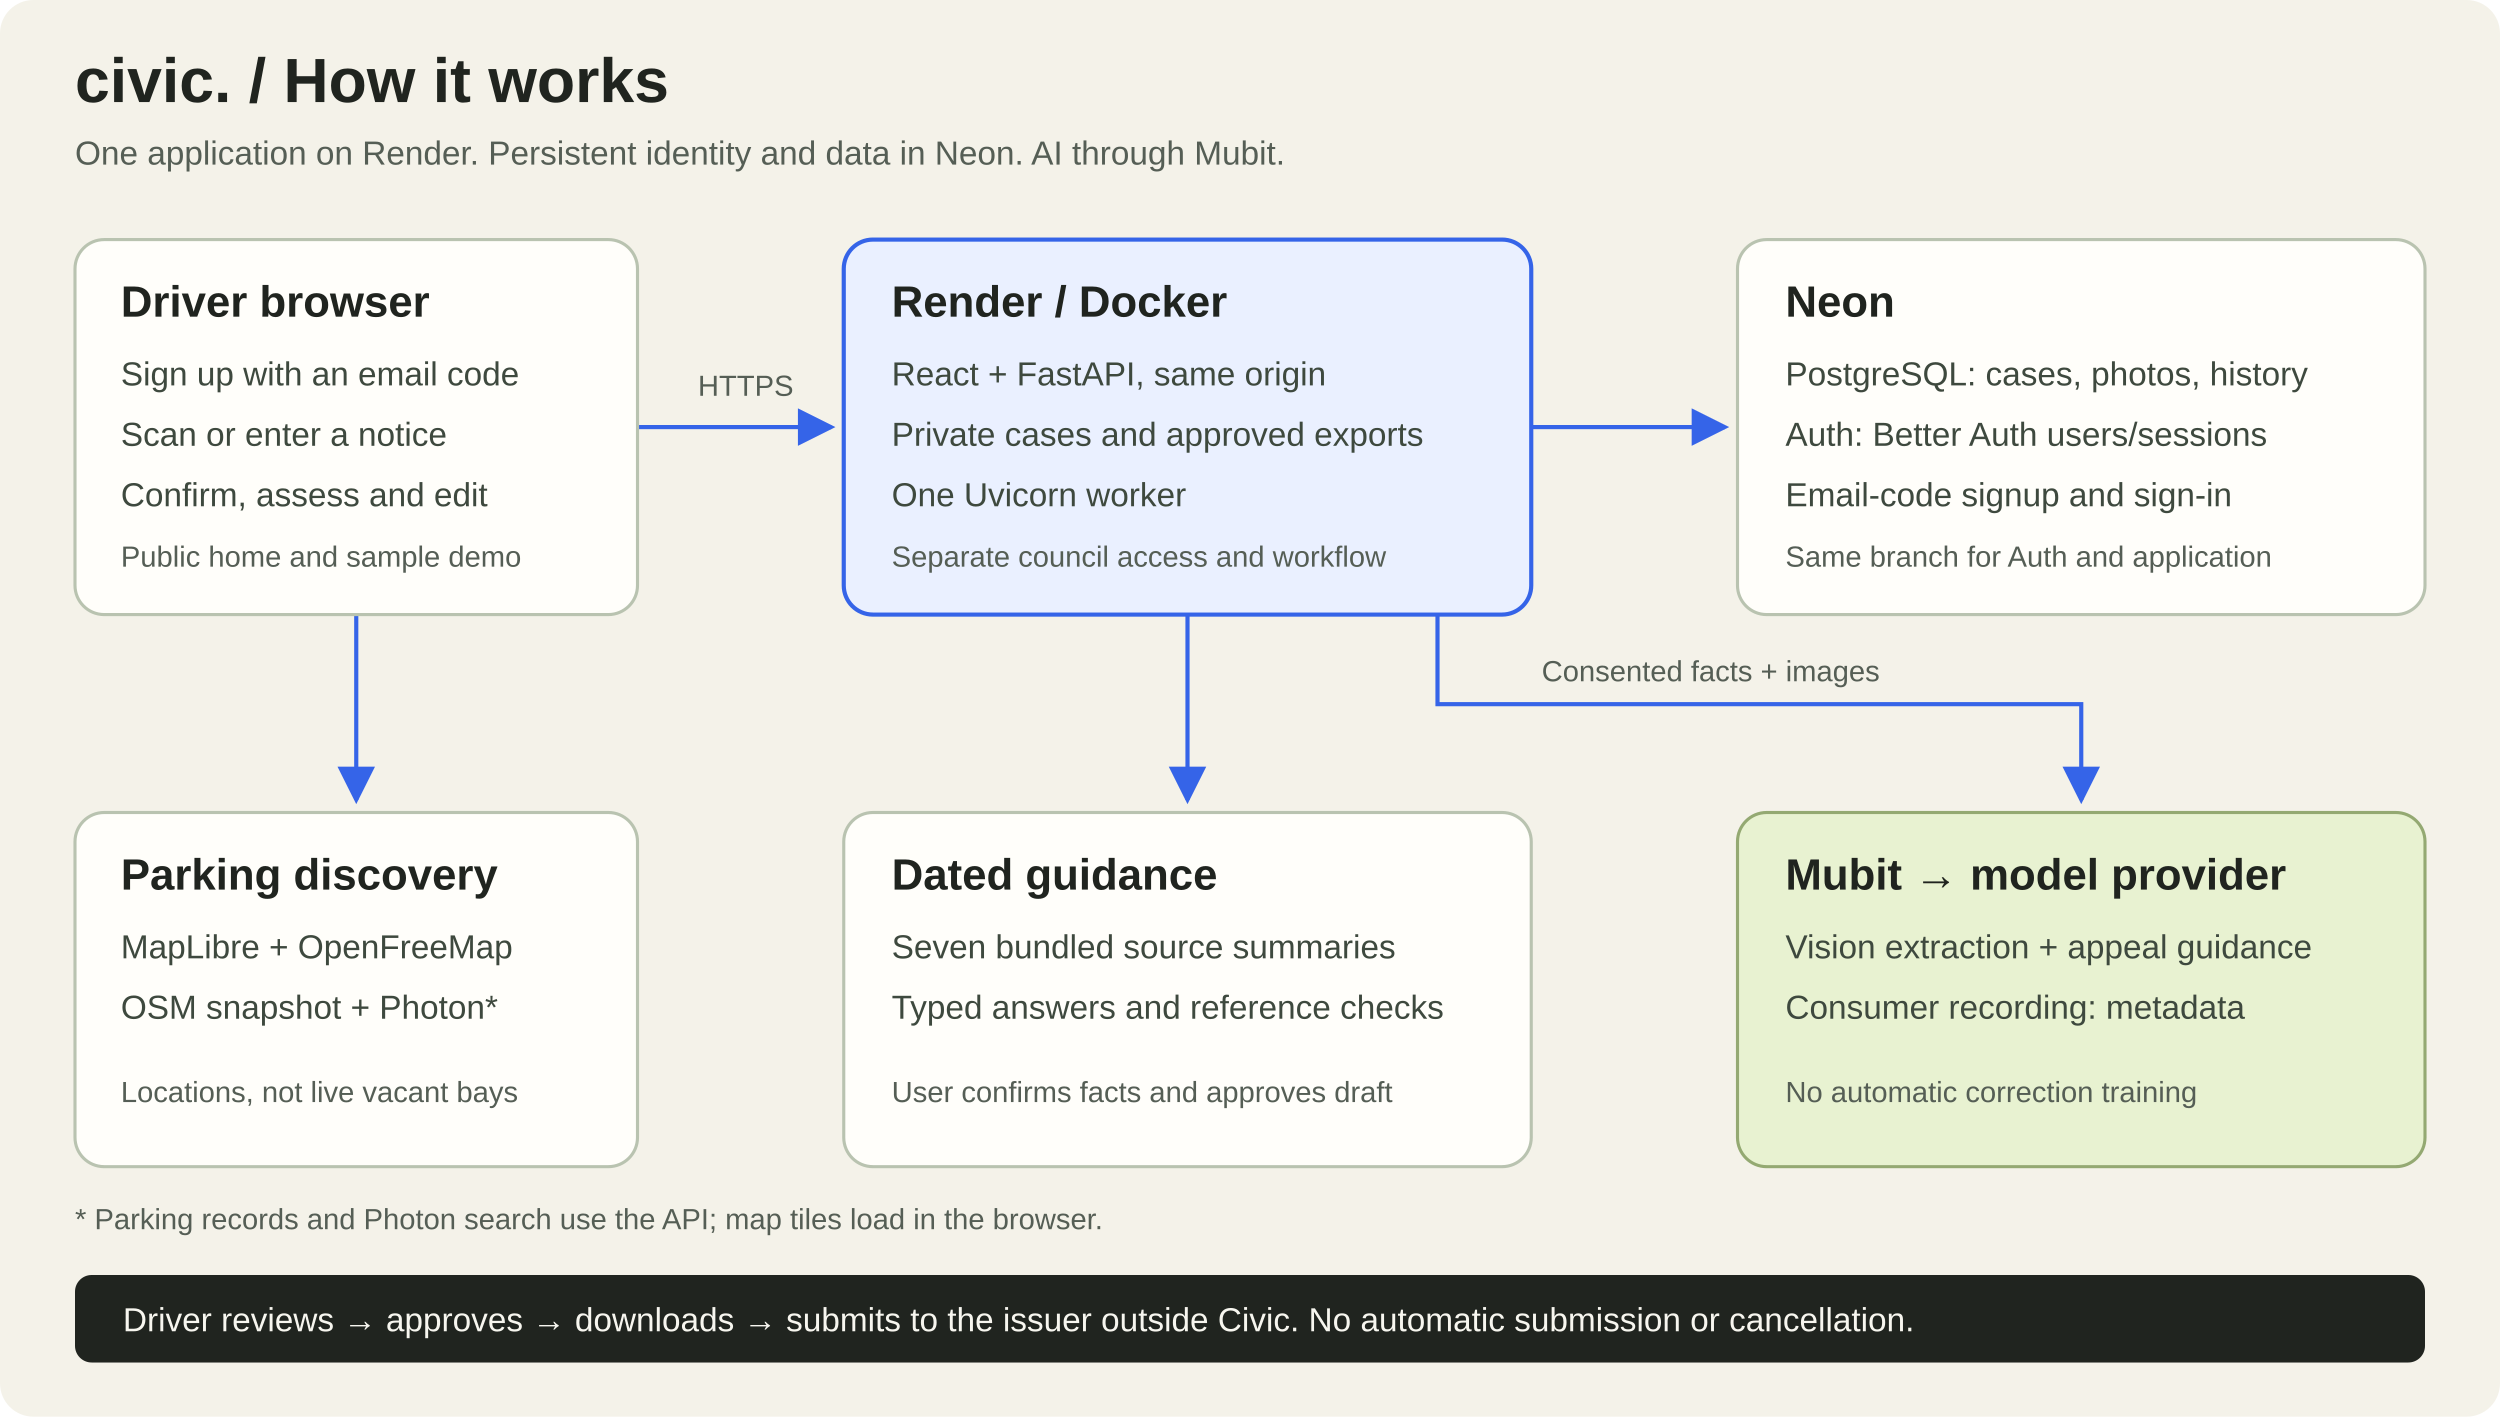
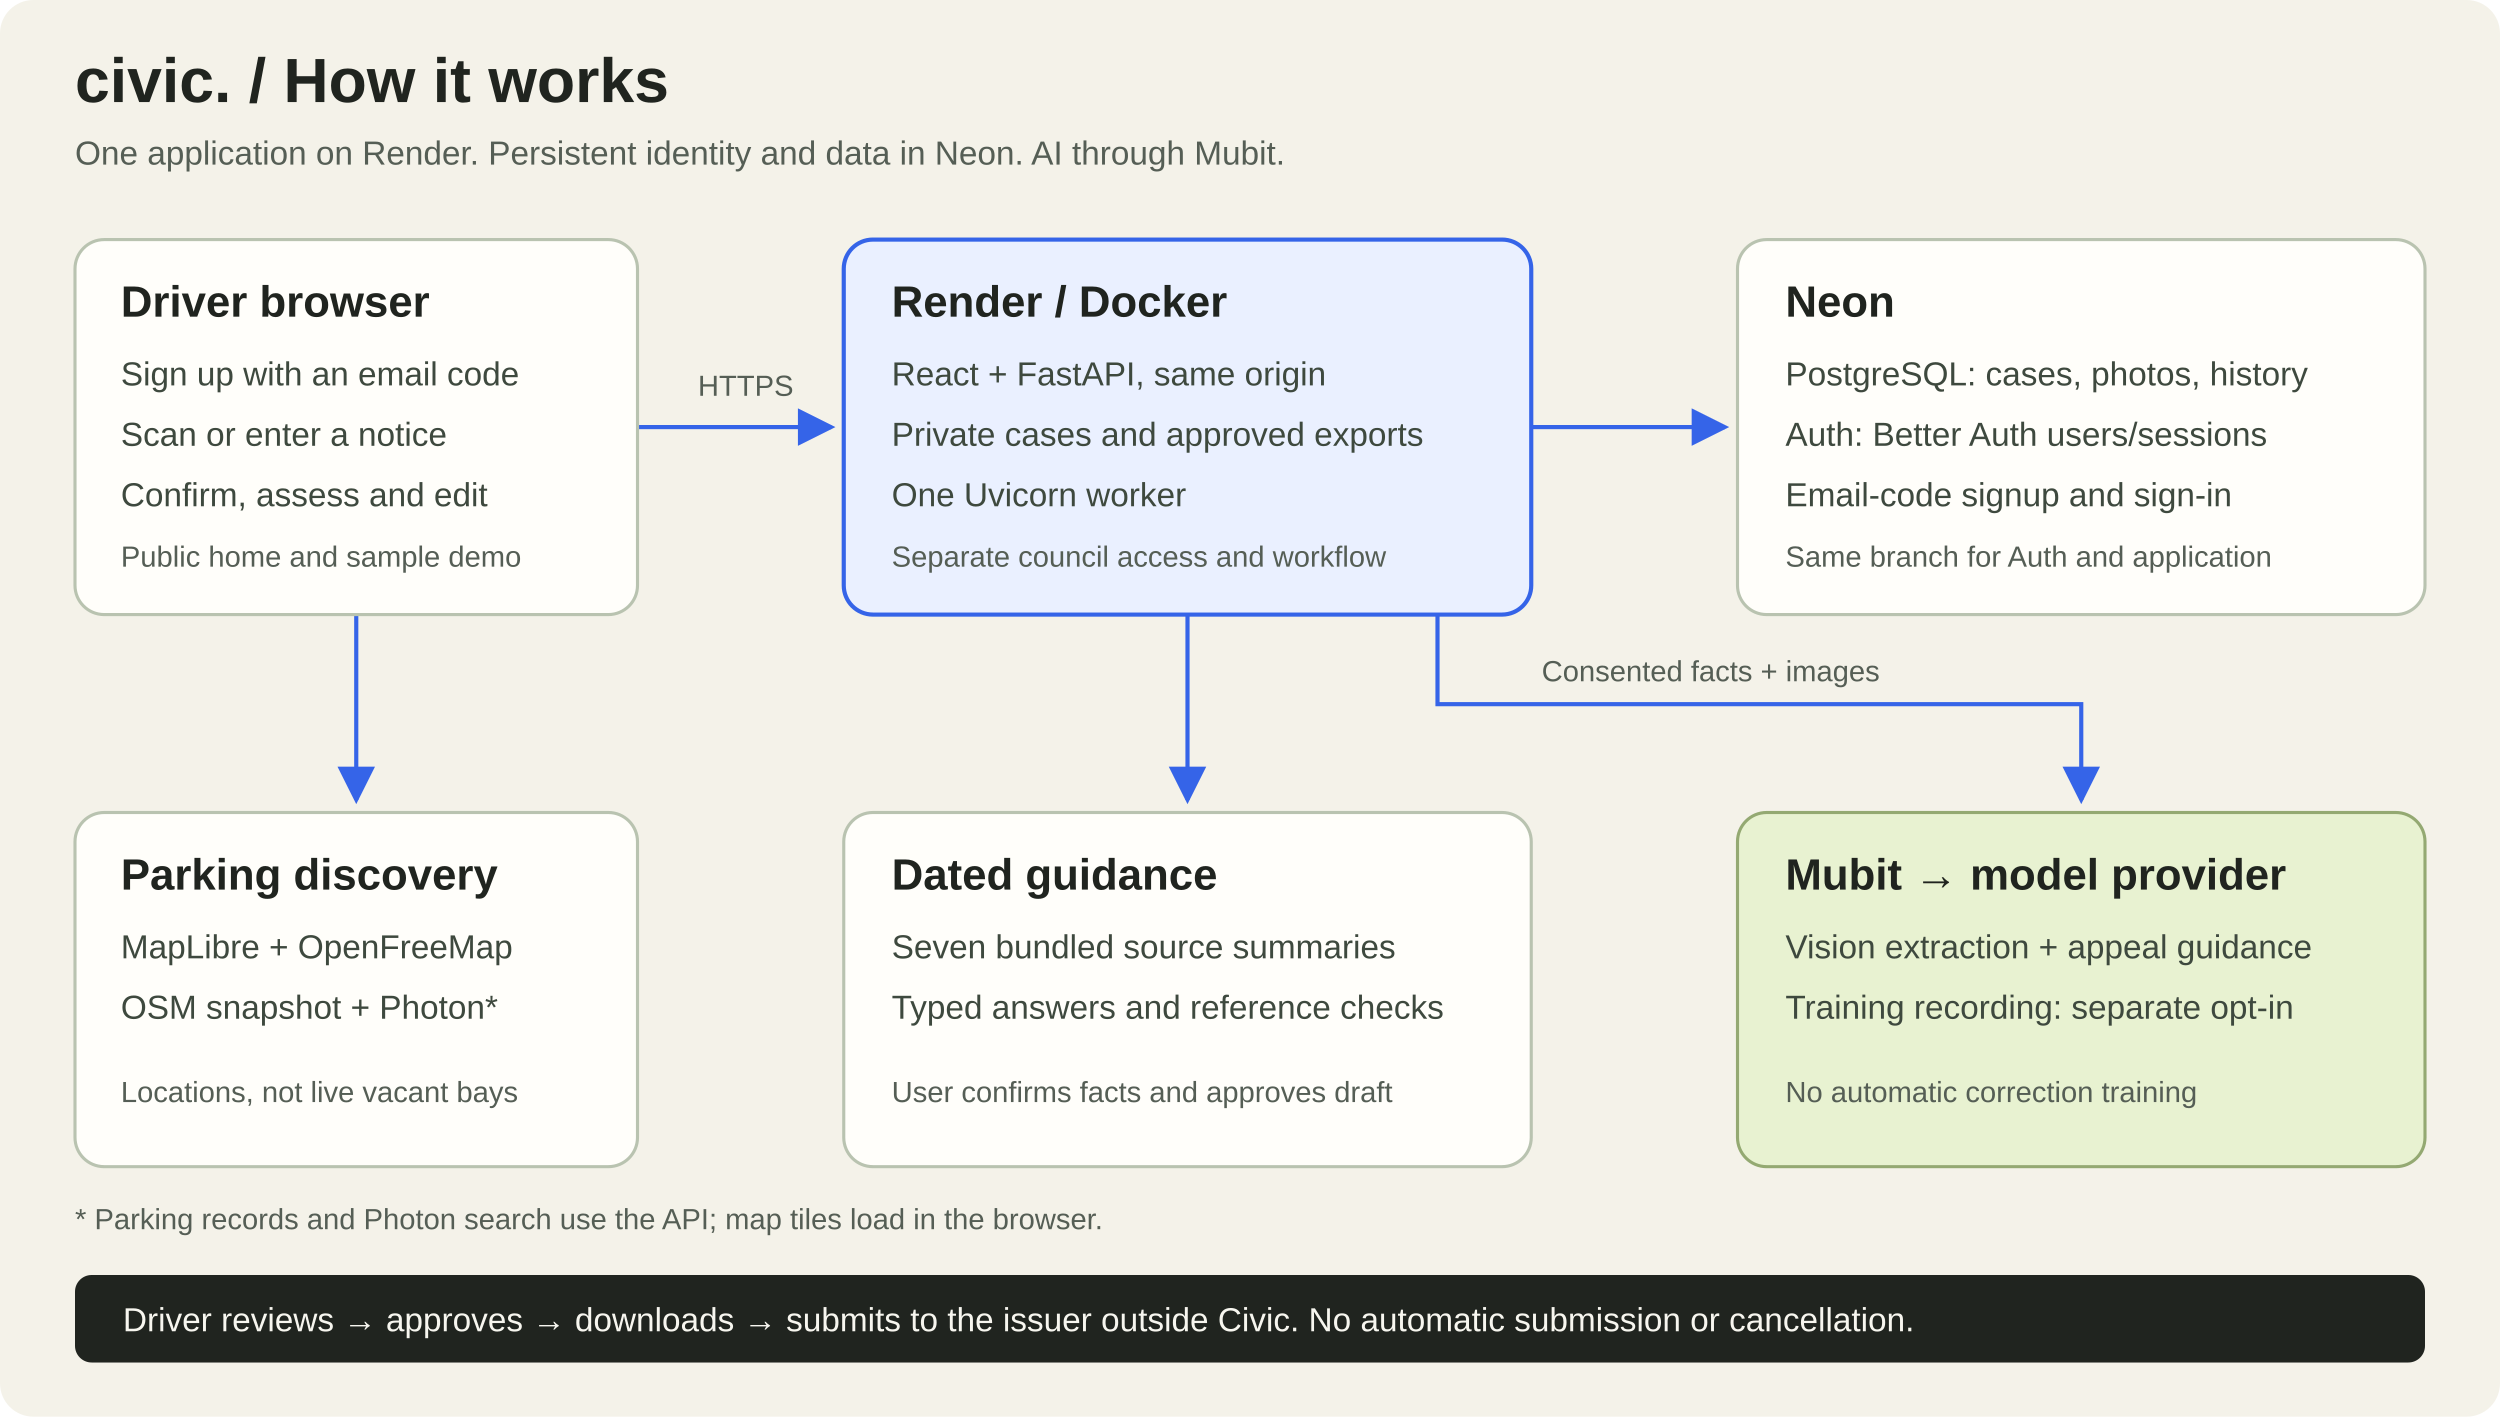
<svg xmlns="http://www.w3.org/2000/svg" width="1200" height="680" viewBox="0 0 1200 680" role="img" aria-labelledby="title desc">
  <defs>
    <marker id="arrow" markerWidth="9" markerHeight="9" refX="8" refY="4.5" orient="auto">
      <path d="M0,0 L9,4.5 L0,9 Z" fill="#3564e8" />
    </marker>
    <style>
      .title {font:700 30px Arial,sans-serif;fill:#20241f}
      .sub {font:16px Arial,sans-serif;fill:#555e55}
      .label {font:700 21px Arial,sans-serif;fill:#20241f}
      .text {font:16px Arial,sans-serif;fill:#3e493e}
      .small {font:14px Arial,sans-serif;fill:#555e55}
      .box {fill:#fffefa;stroke:#b9c3b0;stroke-width:1.5}
      .line {fill:none;stroke:#3564e8;stroke-width:2;marker-end:url(#arrow)}
    </style>
  </defs>
  <rect width="1200" height="680" rx="16" fill="#f4f2e9" />
  <text x="36" y="49" class="title">civic. / How it works</text>
  <text x="36" y="79" class="sub">One application on Render. Persistent identity and data in Neon. AI through Mubit.</text>
  <path class="line" d="M306 205 H399" />
  <text x="335" y="190" class="small">HTTPS</text>
  <path class="line" d="M735 205 H828" />
  <path class="line" d="M171 295 V384" />
  <path class="line" d="M570 295 V384" />
  <path class="line" d="M690 295 V338 H999 V384" />
  <text x="740" y="327" class="small">Consented facts + images</text>
  <rect x="36" y="115" width="270" height="180" rx="14" class="box" />
  <text x="58" y="152" class="label">Driver browser</text>
  <text x="58" y="185" class="text">Sign up with an email code</text>
  <text x="58" y="214" class="text">Scan or enter a notice</text>
  <text x="58" y="243" class="text">Confirm, assess and edit</text>
  <text x="58" y="272" class="small">Public home and sample demo</text>
  <rect x="405" y="115" width="330" height="180" rx="14" fill="#eaf0ff" stroke="#3564e8" stroke-width="2" />
  <text x="428" y="152" class="label">Render / Docker</text>
  <text x="428" y="185" class="text">React + FastAPI, same origin</text>
  <text x="428" y="214" class="text">Private cases and approved exports</text>
  <text x="428" y="243" class="text">One Uvicorn worker</text>
  <text x="428" y="272" class="small">Separate council access and workflow</text>
  <rect x="834" y="115" width="330" height="180" rx="14" class="box" />
  <text x="857" y="152" class="label">Neon</text>
  <text x="857" y="185" class="text">PostgreSQL: cases, photos, history</text>
  <text x="857" y="214" class="text">Auth: Better Auth users/sessions</text>
  <text x="857" y="243" class="text">Email-code signup and sign-in</text>
  <text x="857" y="272" class="small">Same branch for Auth and application</text>
  <rect x="36" y="390" width="270" height="170" rx="14" class="box" />
  <text x="58" y="427" class="label">Parking discovery</text>
  <text x="58" y="460" class="text">MapLibre + OpenFreeMap</text>
  <text x="58" y="489" class="text">OSM snapshot + Photon*</text>
  <text x="58" y="529" class="small">Locations, not live vacant bays</text>
  <rect x="405" y="390" width="330" height="170" rx="14" class="box" />
  <text x="428" y="427" class="label">Dated guidance</text>
  <text x="428" y="460" class="text">Seven bundled source summaries</text>
  <text x="428" y="489" class="text">Typed answers and reference checks</text>
  <text x="428" y="529" class="small">User confirms facts and approves draft</text>
  <rect x="834" y="390" width="330" height="170" rx="14" fill="#e8f2d1" stroke="#94a972" stroke-width="1.5" />
  <text x="857" y="427" class="label">Mubit → model provider</text>
  <text x="857" y="460" class="text">Vision extraction + appeal guidance</text>
-   <text x="857" y="489" class="text">Consumer recording: metadata</text>
+   <text x="857" y="489" class="text">Training recording: separate opt-in</text>
  <text x="857" y="529" class="small">No automatic correction training</text>
  <text x="36" y="590" class="small">* Parking records and Photon search use the API; map tiles load in the browser.</text>
  <rect x="36" y="612" width="1128" height="42" rx="8" fill="#20241f" />
  <text x="59" y="639" style="font:16px Arial,sans-serif;fill:#f7f6ef">Driver reviews → approves → downloads → submits to the issuer outside Civic. No automatic submission or cancellation.</text>
</svg>
